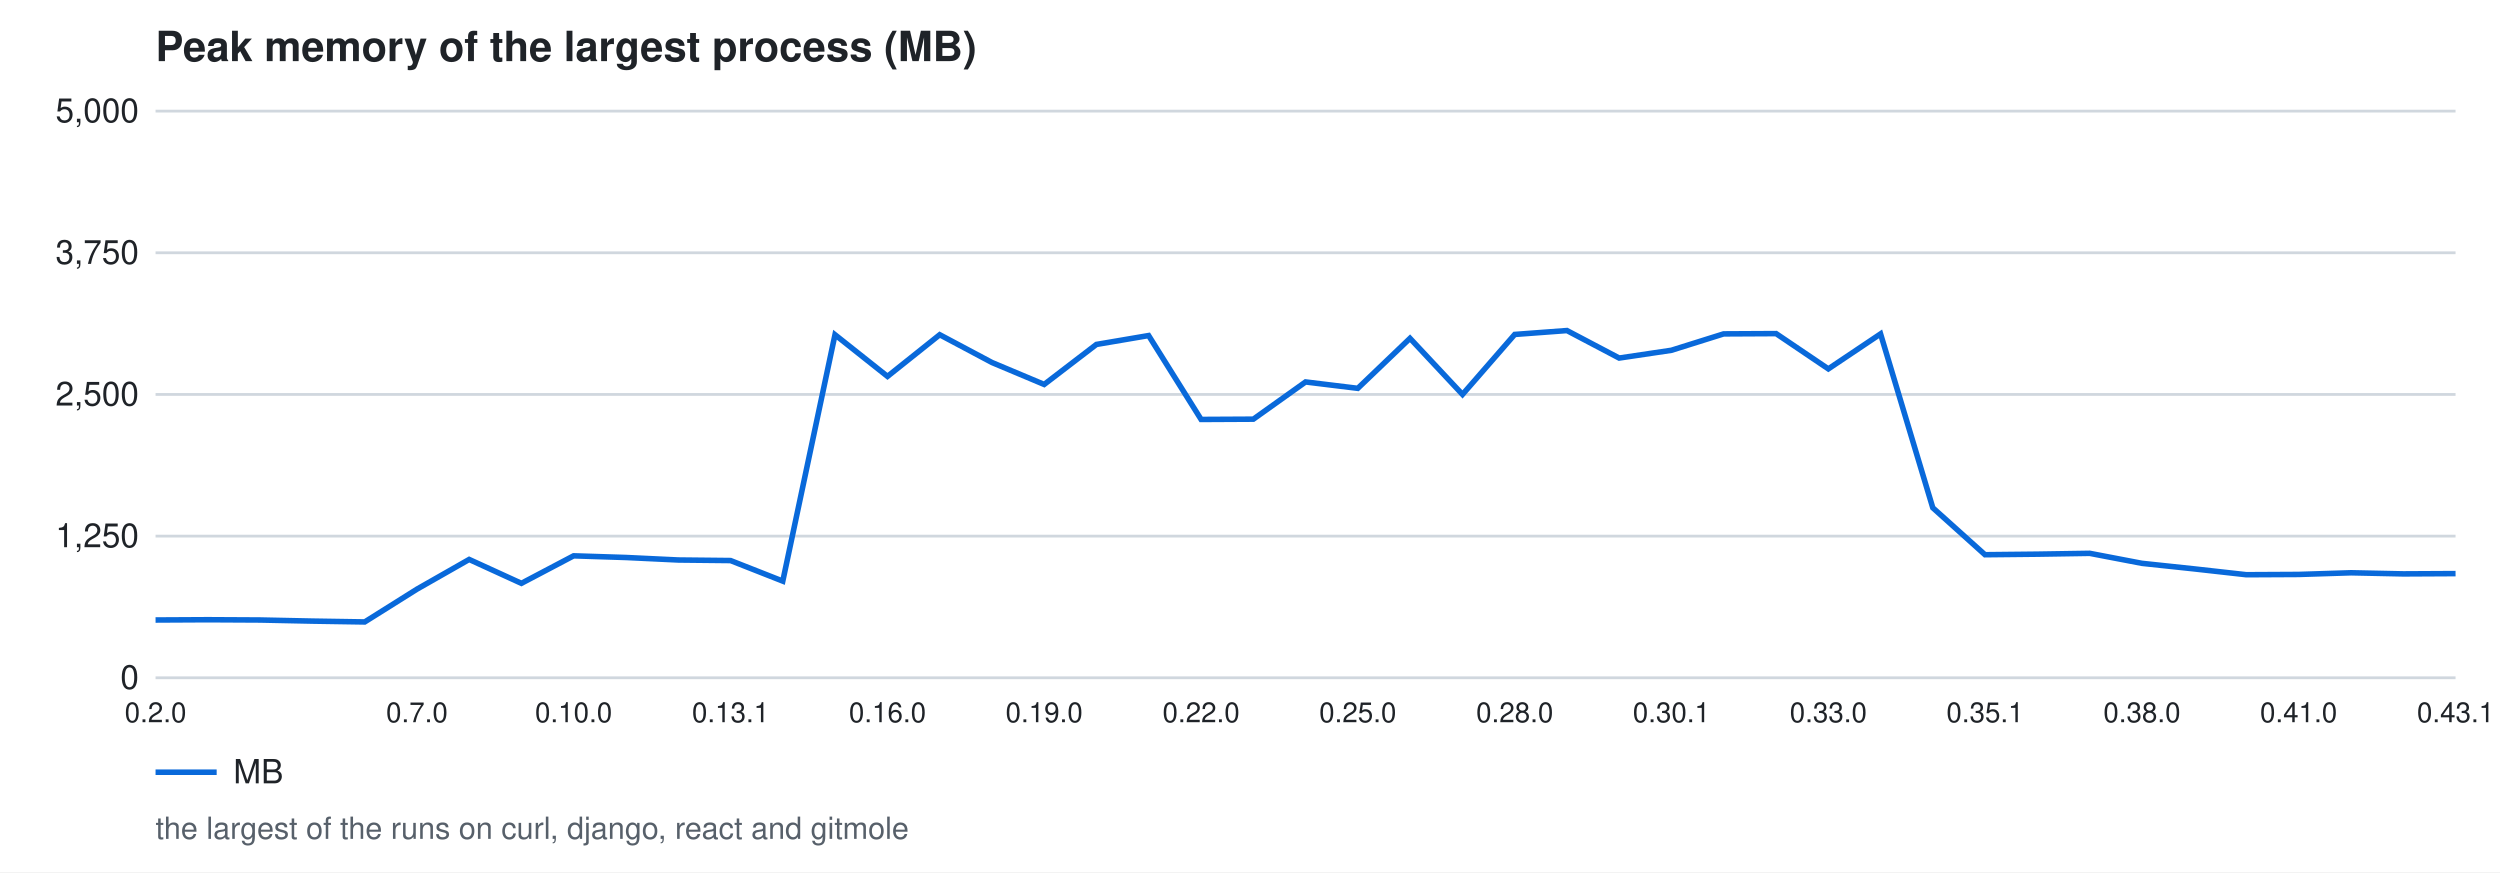
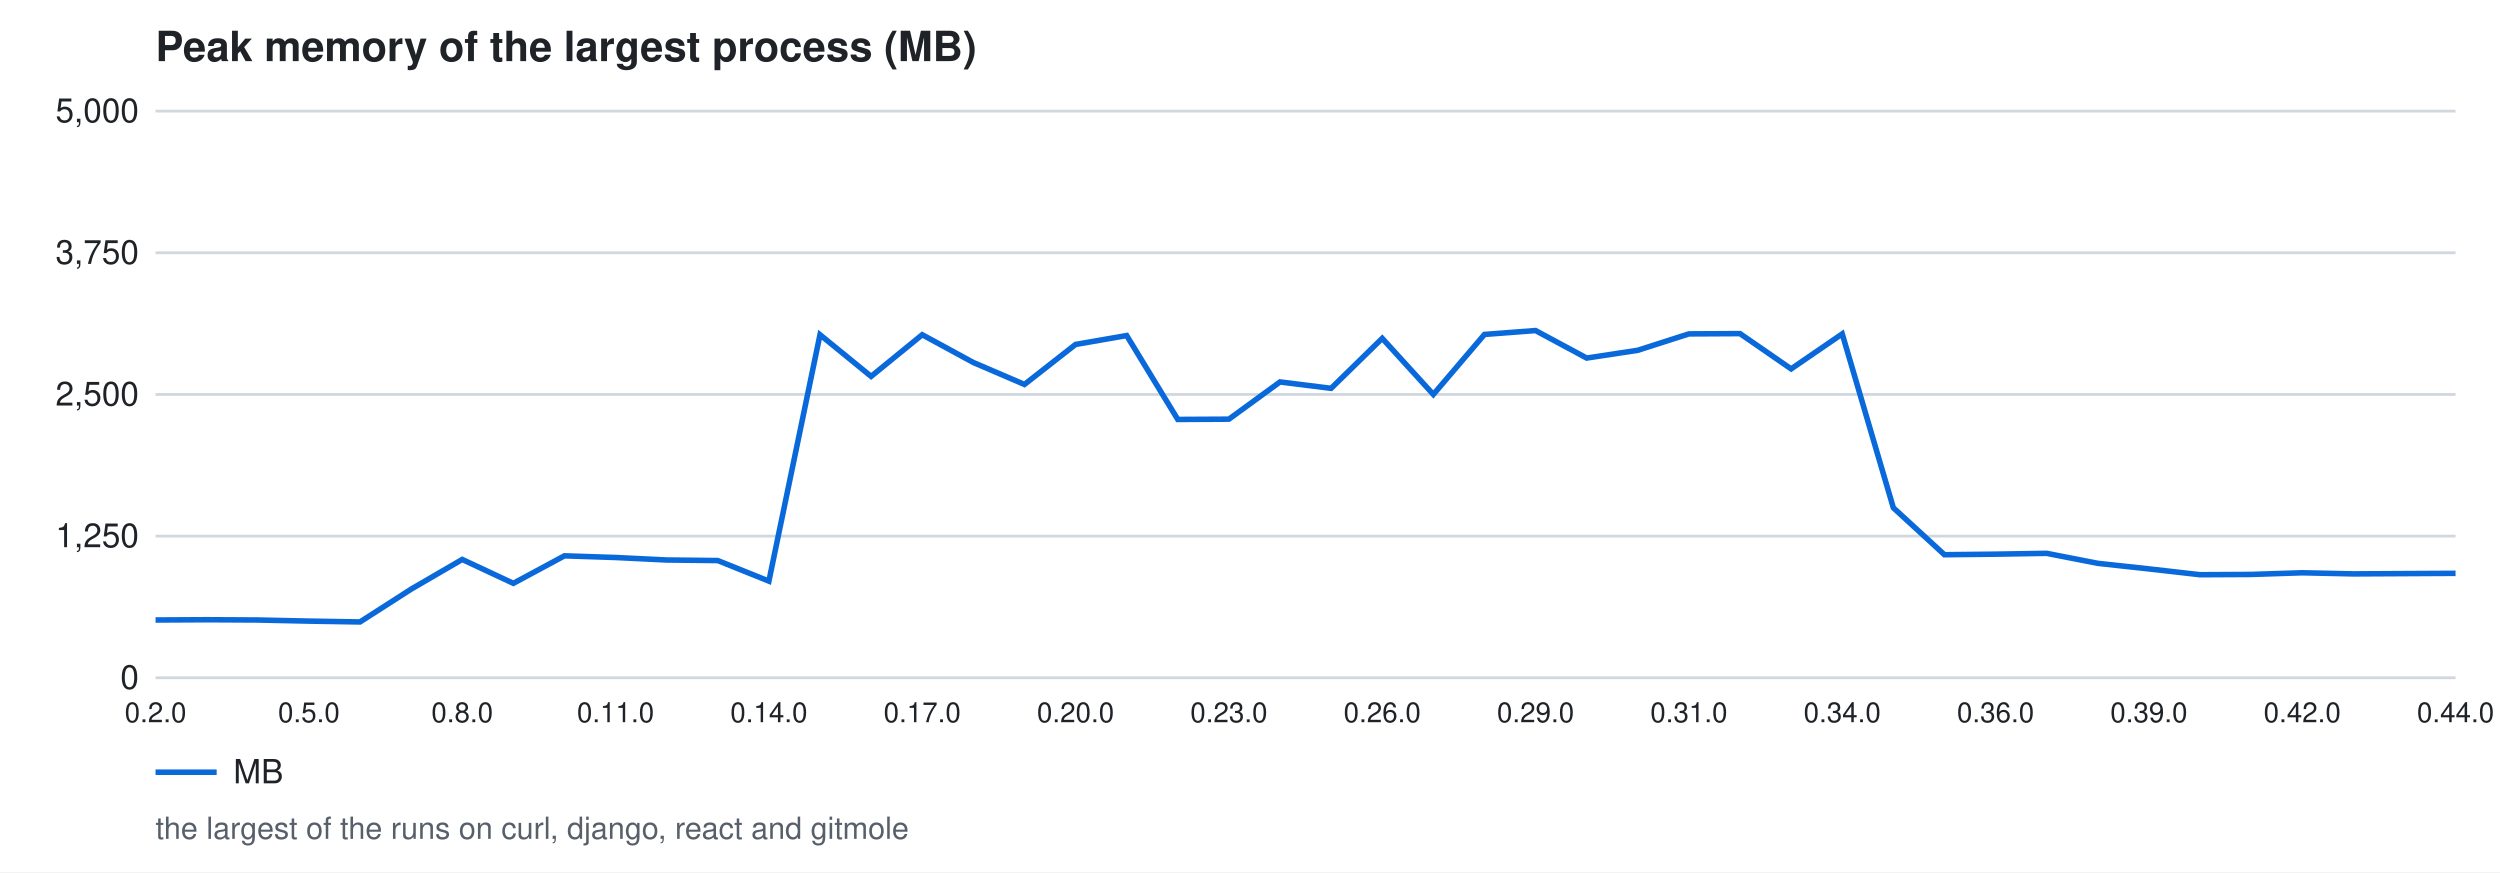
<svg xmlns="http://www.w3.org/2000/svg" width="900" height="314" viewBox="0 0 900 314" font-family="-apple-system,Segoe UI,Helvetica,Arial,sans-serif" font-size="12">
  <rect width="900" height="314" fill="#ffffff" />
  <text x="56" y="22" font-size="15" font-weight="600" fill="#1f2328">Peak memory of the largest process (MB)</text>
  <line x1="56" y1="244.0" x2="884" y2="244.0" stroke="#d0d7de" stroke-width="1" />
  <text x="50" y="248.0" text-anchor="end" fill="#1f2328">0</text>
  <line x1="56" y1="193.0" x2="884" y2="193.0" stroke="#d0d7de" stroke-width="1" />
  <text x="50" y="197.0" text-anchor="end" fill="#1f2328">1,250</text>
  <line x1="56" y1="142.0" x2="884" y2="142.0" stroke="#d0d7de" stroke-width="1" />
  <text x="50" y="146.0" text-anchor="end" fill="#1f2328">2,500</text>
  <line x1="56" y1="91.0" x2="884" y2="91.0" stroke="#d0d7de" stroke-width="1" />
  <text x="50" y="95.0" text-anchor="end" fill="#1f2328">3,750</text>
  <line x1="56" y1="40.0" x2="884" y2="40.0" stroke="#d0d7de" stroke-width="1" />
  <text x="50" y="44.0" text-anchor="end" fill="#1f2328">5,000</text>
  <text x="56.0" y="260" text-anchor="middle" fill="#1f2328" font-size="10">0.2.0</text>
-   <text x="150.1" y="260" text-anchor="middle" fill="#1f2328" font-size="10">0.7.0</text>
-   <text x="206.5" y="260" text-anchor="middle" fill="#1f2328" font-size="10">0.10.0</text>
-   <text x="263.0" y="260" text-anchor="middle" fill="#1f2328" font-size="10">0.13.1</text>
-   <text x="319.5" y="260" text-anchor="middle" fill="#1f2328" font-size="10">0.16.0</text>
-   <text x="375.9" y="260" text-anchor="middle" fill="#1f2328" font-size="10">0.19.0</text>
-   <text x="432.4" y="260" text-anchor="middle" fill="#1f2328" font-size="10">0.22.0</text>
-   <text x="488.8" y="260" text-anchor="middle" fill="#1f2328" font-size="10">0.25.0</text>
-   <text x="545.3" y="260" text-anchor="middle" fill="#1f2328" font-size="10">0.28.0</text>
-   <text x="601.7" y="260" text-anchor="middle" fill="#1f2328" font-size="10">0.30.1</text>
-   <text x="658.2" y="260" text-anchor="middle" fill="#1f2328" font-size="10">0.33.0</text>
-   <text x="714.6" y="260" text-anchor="middle" fill="#1f2328" font-size="10">0.35.1</text>
-   <text x="771.1" y="260" text-anchor="middle" fill="#1f2328" font-size="10">0.38.0</text>
-   <text x="827.5" y="260" text-anchor="middle" fill="#1f2328" font-size="10">0.41.0</text>
-   <text x="884.0" y="260" text-anchor="middle" fill="#1f2328" font-size="10">0.43.1</text>
-   <polyline points="56.0,223.2 74.8,223.1 93.6,223.2 112.5,223.6 131.3,223.9 150.1,212.1 168.9,201.4 187.7,210.0 206.5,200.1 225.4,200.7 244.2,201.6 263.0,201.8 281.8,209.2 300.6,120.5 319.5,135.5 338.3,120.5 357.1,130.5 375.9,138.4 394.7,124.0 413.5,120.8 432.4,151.0 451.2,150.9 470.0,137.5 488.8,139.8 507.6,121.8 526.5,142.0 545.3,120.4 564.1,119.0 582.9,128.9 601.7,126.1 620.5,120.2 639.4,120.1 658.2,132.8 677.0,120.2 695.8,182.8 714.6,199.7 733.5,199.5 752.3,199.2 771.1,202.8 789.9,204.8 808.7,206.9 827.5,206.8 846.4,206.2 865.2,206.6 884.0,206.5" fill="none" stroke="#0969da" stroke-width="2" />
+   <text x="111.2" y="260" text-anchor="middle" fill="#1f2328" font-size="10">0.5.0</text>
+   <text x="166.4" y="260" text-anchor="middle" fill="#1f2328" font-size="10">0.8.0</text>
+   <text x="221.6" y="260" text-anchor="middle" fill="#1f2328" font-size="10">0.11.0</text>
+   <text x="276.8" y="260" text-anchor="middle" fill="#1f2328" font-size="10">0.14.0</text>
+   <text x="332.0" y="260" text-anchor="middle" fill="#1f2328" font-size="10">0.17.0</text>
+   <text x="387.2" y="260" text-anchor="middle" fill="#1f2328" font-size="10">0.20.0</text>
+   <text x="442.4" y="260" text-anchor="middle" fill="#1f2328" font-size="10">0.23.0</text>
+   <text x="497.6" y="260" text-anchor="middle" fill="#1f2328" font-size="10">0.26.0</text>
+   <text x="552.8" y="260" text-anchor="middle" fill="#1f2328" font-size="10">0.29.0</text>
+   <text x="608.0" y="260" text-anchor="middle" fill="#1f2328" font-size="10">0.31.0</text>
+   <text x="663.2" y="260" text-anchor="middle" fill="#1f2328" font-size="10">0.34.0</text>
+   <text x="718.4" y="260" text-anchor="middle" fill="#1f2328" font-size="10">0.36.0</text>
+   <text x="773.6" y="260" text-anchor="middle" fill="#1f2328" font-size="10">0.39.0</text>
+   <text x="828.8" y="260" text-anchor="middle" fill="#1f2328" font-size="10">0.42.0</text>
+   <text x="884.0" y="260" text-anchor="middle" fill="#1f2328" font-size="10">0.44.0</text>
+   <polyline points="56.0,223.2 74.4,223.1 92.8,223.2 111.2,223.6 129.6,223.9 148.0,212.1 166.4,201.4 184.8,210.0 203.2,200.1 221.6,200.7 240.0,201.6 258.4,201.8 276.8,209.2 295.2,120.5 313.6,135.5 332.0,120.5 350.4,130.5 368.8,138.4 387.2,124.0 405.6,120.8 424.0,151.0 442.4,150.9 460.8,137.5 479.2,139.8 497.6,121.8 516.0,142.0 534.4,120.4 552.8,119.0 571.2,128.9 589.6,126.1 608.0,120.2 626.4,120.1 644.8,132.8 663.2,120.2 681.6,182.8 700.0,199.7 718.4,199.5 736.8,199.2 755.2,202.8 773.6,204.8 792.0,206.9 810.4,206.8 828.8,206.2 847.2,206.6 865.6,206.5 884.0,206.4" fill="none" stroke="#0969da" stroke-width="2" />
  <line x1="56" y1="278" x2="78" y2="278" stroke="#0969da" stroke-width="2" />
  <text x="84" y="282" fill="#1f2328">MB</text>
  <text x="56" y="302" fill="#57606a" font-size="11">the largest of the runs on curl, django, react and gitmole</text>
</svg>
